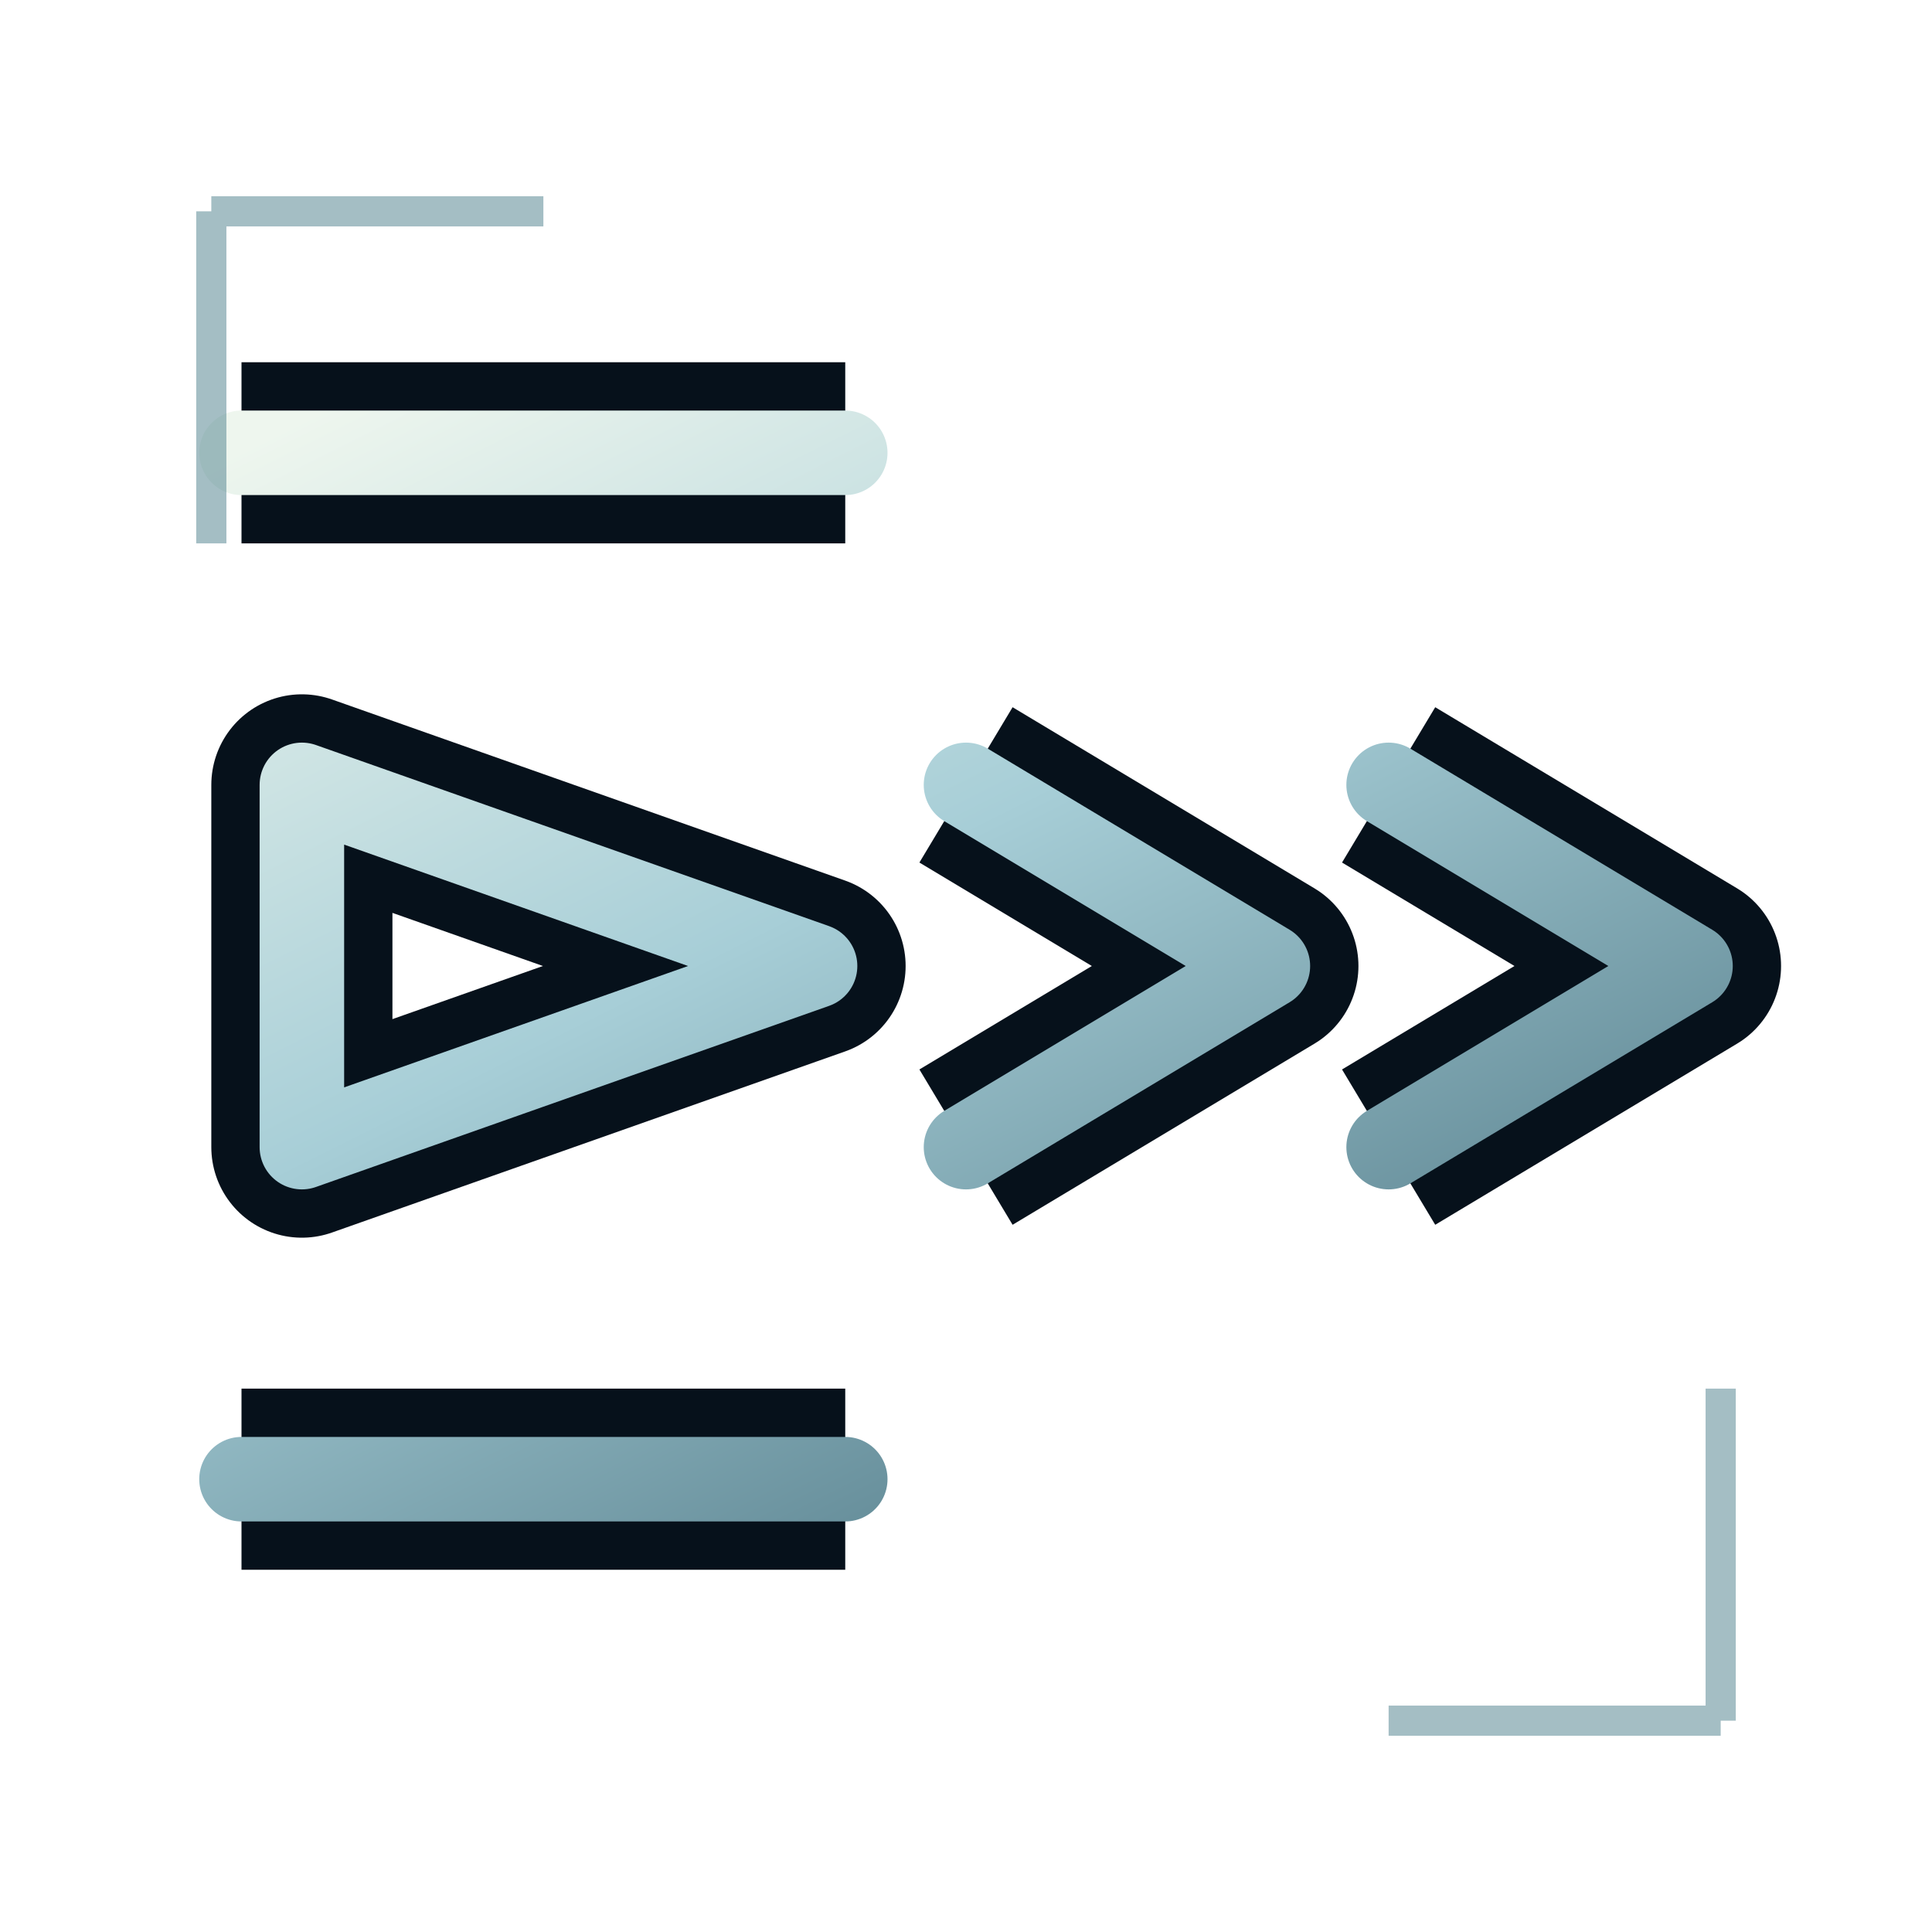
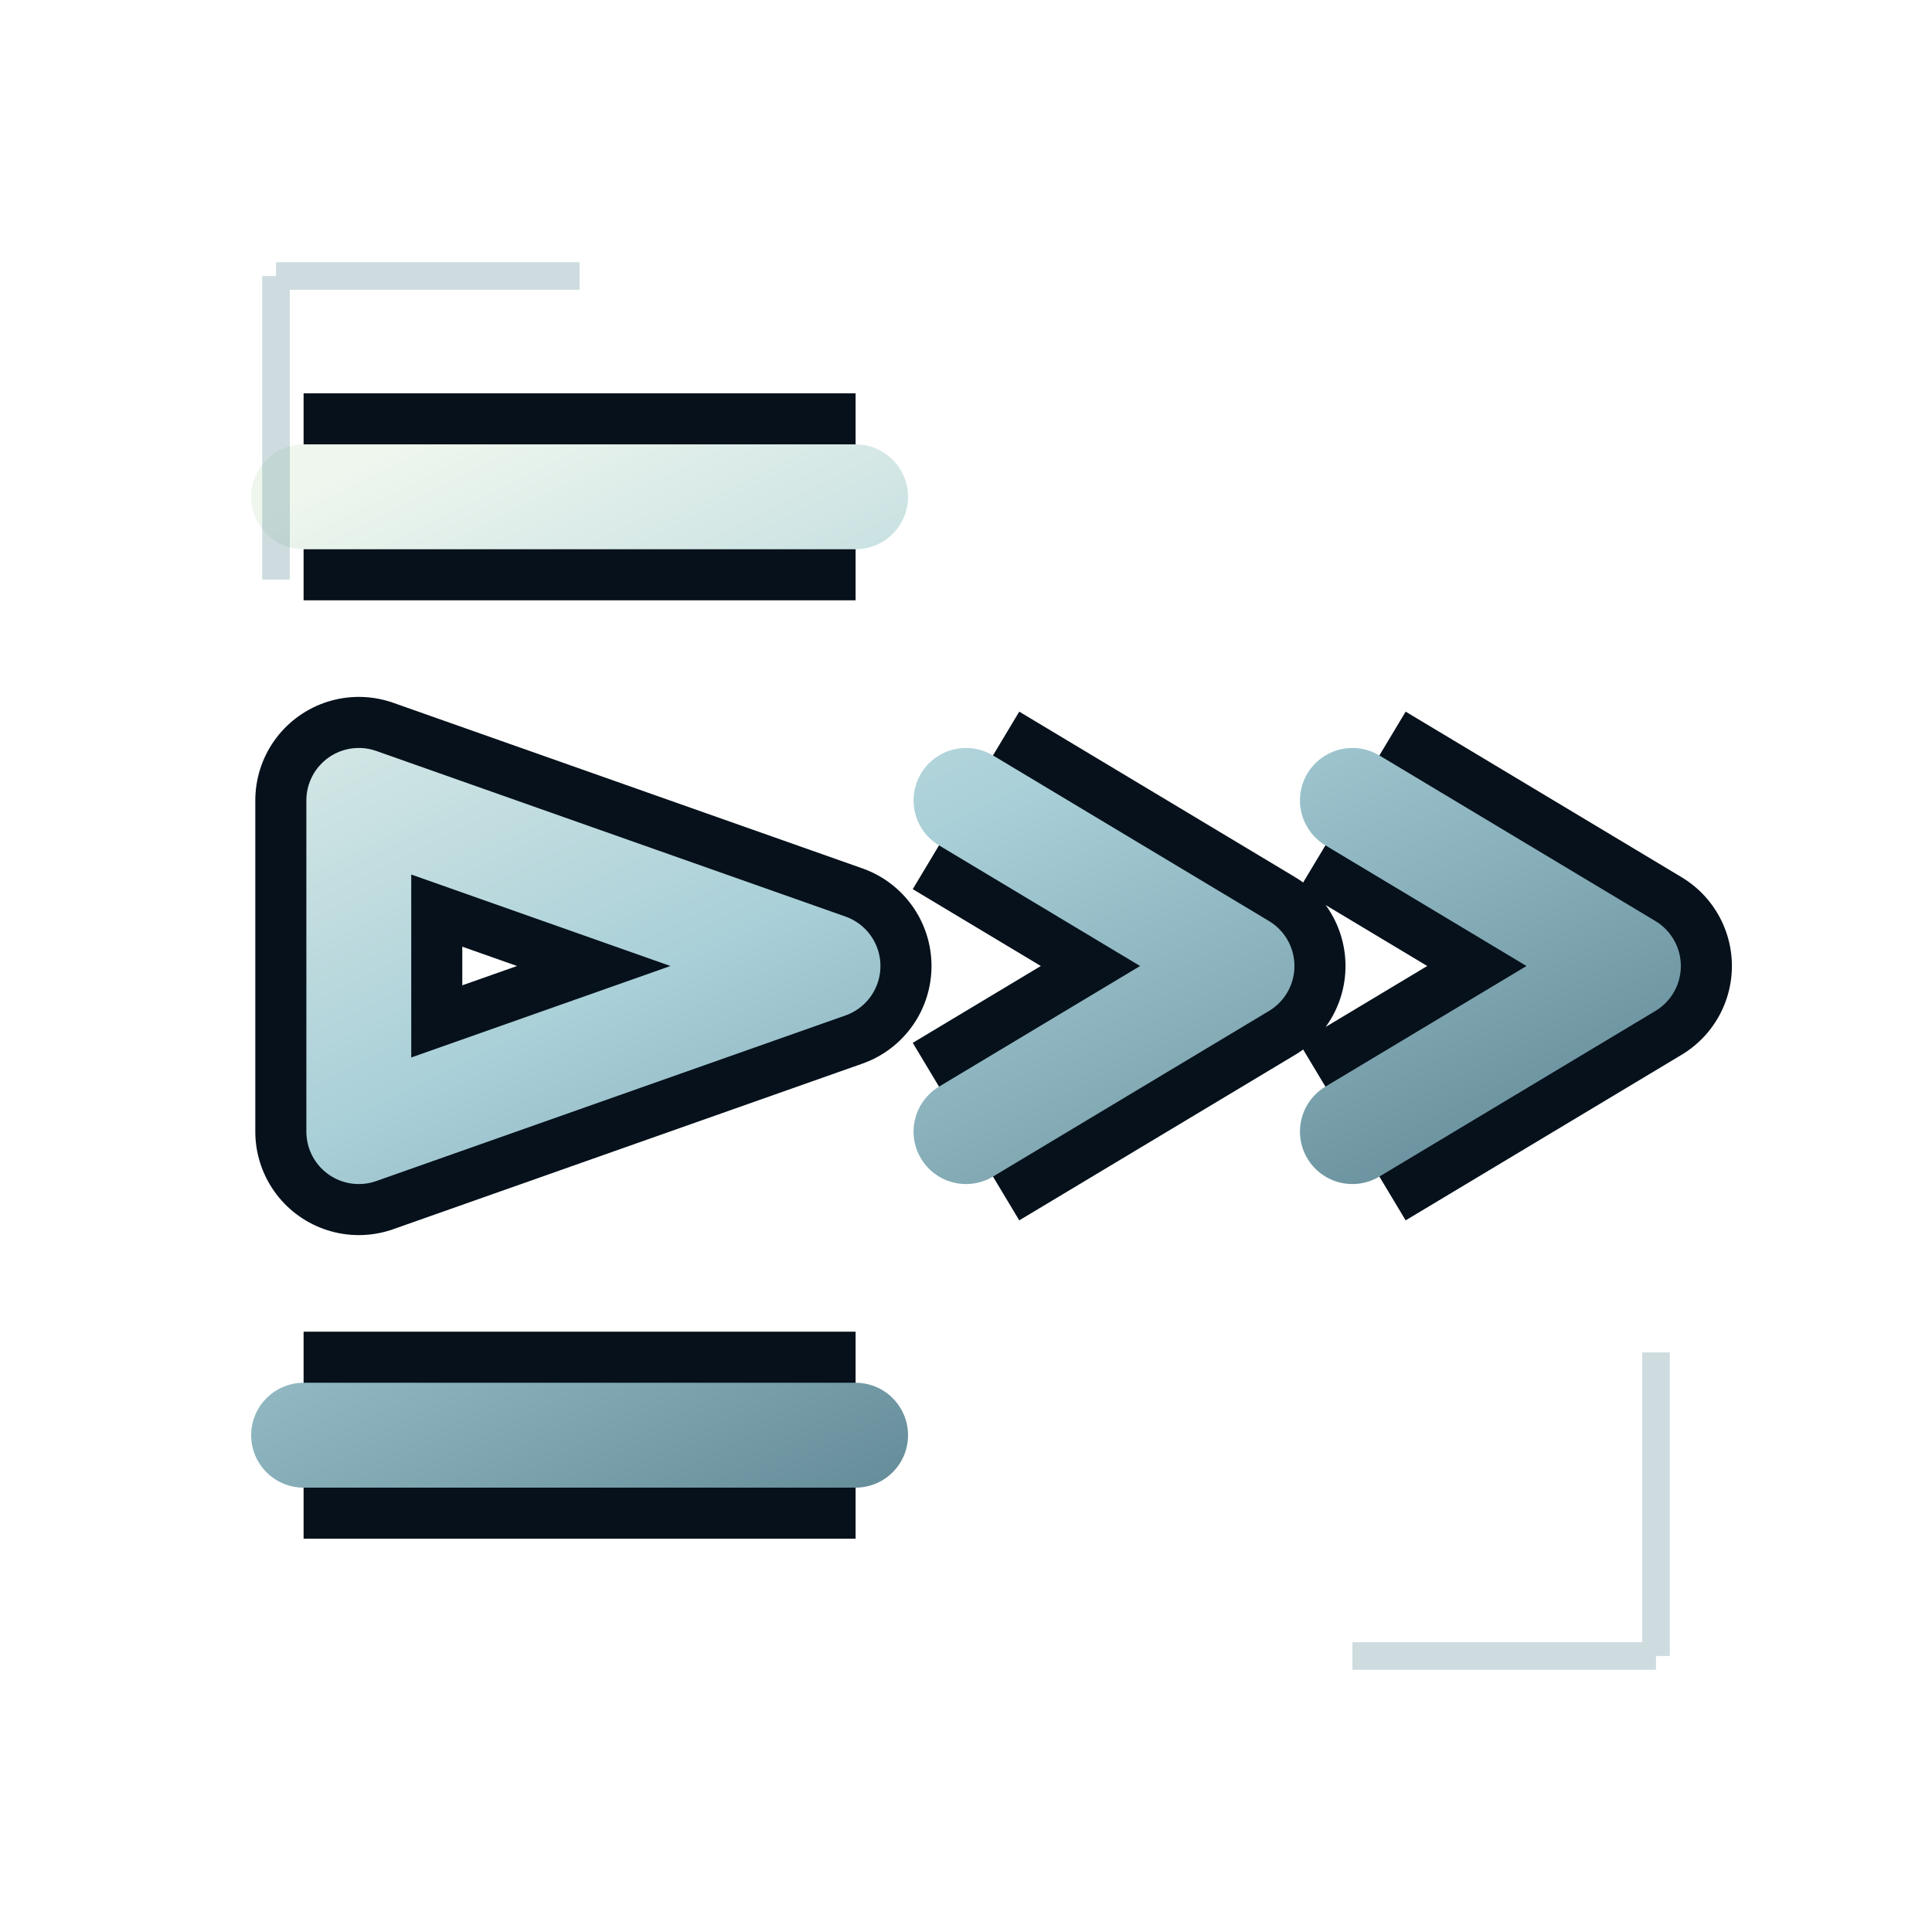
- <svg xmlns="http://www.w3.org/2000/svg" width="128" height="128" viewBox="0 0 64 64">
+ <svg xmlns="http://www.w3.org/2000/svg" width="128" height="128" viewBox="-3 -3 70 70">
  <defs>
    <linearGradient id="metal" x2=".7" y2="1">
      <stop stop-color="#eef6ee" />
      <stop offset=".48" stop-color="#a7ced7" />
      <stop offset="1" stop-color="#59818e" />
    </linearGradient>
  </defs>
-   <path d="M10 26L27 32L10 38ZM32 26L42 32L32 38M46 26L56 32L46 38M8 15H28M8 49H28" fill="none" stroke="#06111b" stroke-width="6" stroke-linejoin="round" />
-   <path d="M10 26L27 32L10 38ZM32 26L42 32L32 38M46 26L56 32L46 38M8 15H28M8 49H28" fill="none" stroke="url(#metal)" stroke-width="2.8" stroke-linejoin="round" stroke-linecap="round" />
-   <path d="M7 7H18M7 7V18M57 57H46M57 57V46" fill="none" stroke="#5a8894" stroke-width="1" opacity=".55" />
+   <path d="M10 26L27 32L10 38ZM32 26L42 32L32 38M46 26L56 32L46 38M8 15H28M8 49H28" fill="none" stroke="#06111b" stroke-width="7.5" stroke-linejoin="round" />
+   <path d="M10 26L27 32L10 38ZM32 26L42 32L32 38M46 26L56 32L46 38M8 15H28M8 49H28" fill="none" stroke="url(#metal)" stroke-width="3.8" stroke-linejoin="round" stroke-linecap="round" />
+   <path d="M7 7H18M7 7V18M57 57H46M57 57V46" fill="none" stroke="#5a8894" stroke-width="1" opacity=".3" />
</svg>
